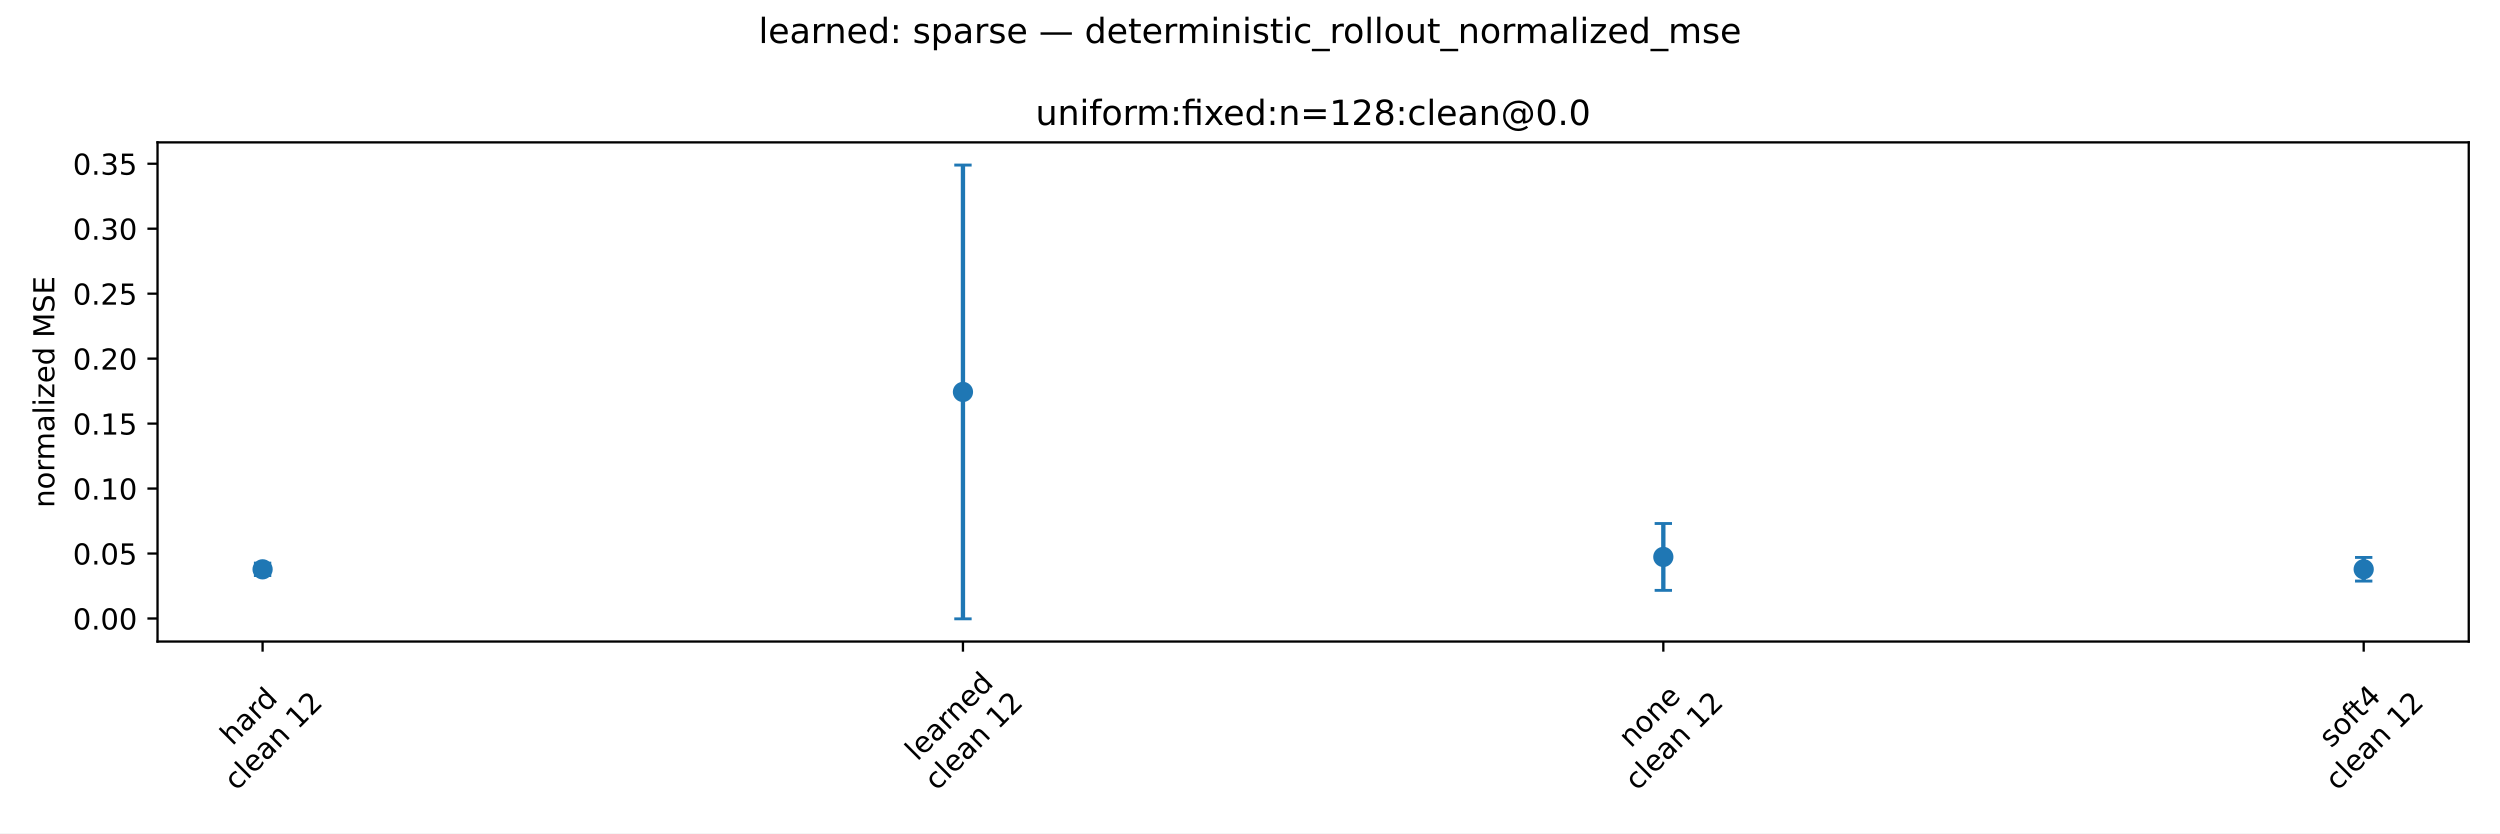
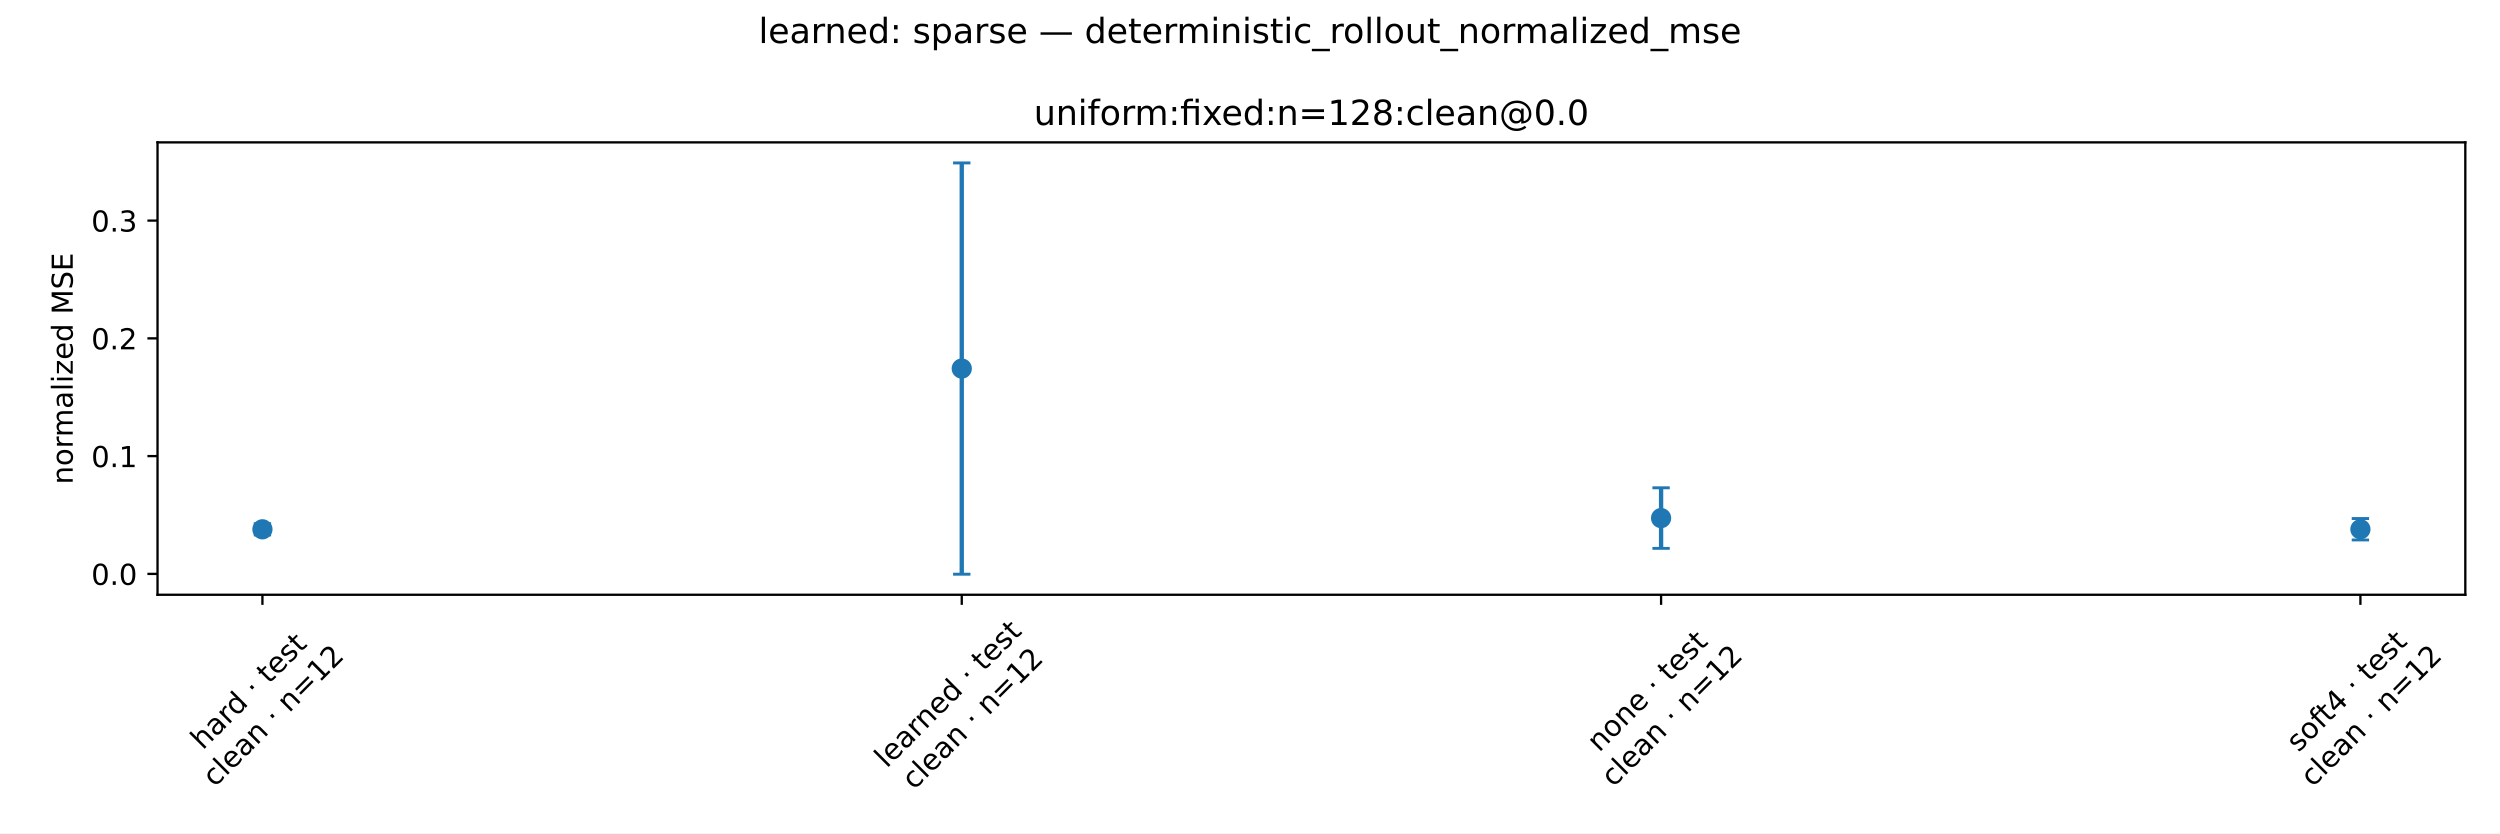
<svg xmlns="http://www.w3.org/2000/svg" xmlns:xlink="http://www.w3.org/1999/xlink" width="864pt" height="288pt" viewBox="0 0 864 288" version="1.1">
  <defs>
    <style type="text/css">*{stroke-linejoin: round; stroke-linecap: butt}</style>
  </defs>
  <g id="figure_1">
    <g id="patch_1">
      <path d="M 0 288  L 864 288  L 864 0  L 0 0  z " style="fill: #ffffff" />
    </g>
    <g id="axes_1">
      <g id="patch_2">
-         <path d="M 54.442 221.715  L 853.2 221.715  L 853.2 49.203  L 54.442 49.203  z " style="fill: #ffffff" />
+         <path d="M 54.442 205.55  L 852.012 205.55  L 852.012 49.203  L 54.442 49.203  z " style="fill: #ffffff" />
      </g>
      <g id="matplotlib.axis_1">
        <g id="xtick_1">
          <g id="line2d_1">
            <defs>
-               <path id="mbb3b24dcb7" d="M 0 0  L 0 3.5  " style="stroke: #000000; stroke-width: 0.8" />
+               <path id="m15b9162254" d="M 0 0  L 0 3.5  " style="stroke: #000000; stroke-width: 0.8" />
            </defs>
            <g>
-               <use xlink:href="#mbb3b24dcb7" x="90.75" y="221.715" style="stroke: #000000; stroke-width: 0.8" />
+               <use xlink:href="#m15b9162254" x="90.695" y="205.55" style="stroke: #000000; stroke-width: 0.8" />
            </g>
          </g>
          <g id="text_1">
-             <g transform="translate(80.29966 257.9703) rotate(-45) scale(0.1 -0.1)">
+             <g transform="translate(70.0854 259.4166) rotate(-45) scale(0.1 -0.1)">
              <defs>
                <path id="DejaVuSans-4b" d="M 3513 2113  L 3513 0  L 2938 0  L 2938 2094  Q 2938 2591 2744 2837  Q 2550 3084 2163 3084  Q 1697 3084 1428 2787  Q 1159 2491 1159 1978  L 1159 0  L 581 0  L 581 4863  L 1159 4863  L 1159 2956  Q 1366 3272 1645 3428  Q 1925 3584 2291 3584  Q 2894 3584 3203 3211  Q 3513 2838 3513 2113  z " transform="scale(0.015625)" />
                <path id="DejaVuSans-44" d="M 2194 1759  Q 1497 1759 1228 1600  Q 959 1441 959 1056  Q 959 750 1161 570  Q 1363 391 1709 391  Q 2188 391 2477 730  Q 2766 1069 2766 1631  L 2766 1759  L 2194 1759  z M 3341 1997  L 3341 0  L 2766 0  L 2766 531  Q 2569 213 2275 61  Q 1981 -91 1556 -91  Q 1019 -91 701 211  Q 384 513 384 1019  Q 384 1609 779 1909  Q 1175 2209 1959 2209  L 2766 2209  L 2766 2266  Q 2766 2663 2505 2880  Q 2244 3097 1772 3097  Q 1472 3097 1187 3025  Q 903 2953 641 2809  L 641 3341  Q 956 3463 1253 3523  Q 1550 3584 1831 3584  Q 2591 3584 2966 3190  Q 3341 2797 3341 1997  z " transform="scale(0.015625)" />
                <path id="DejaVuSans-55" d="M 2631 2963  Q 2534 3019 2420 3045  Q 2306 3072 2169 3072  Q 1681 3072 1420 2755  Q 1159 2438 1159 1844  L 1159 0  L 581 0  L 581 3500  L 1159 3500  L 1159 2956  Q 1341 3275 1631 3429  Q 1922 3584 2338 3584  Q 2397 3584 2469 3576  Q 2541 3569 2628 3553  L 2631 2963  z " transform="scale(0.015625)" />
                <path id="DejaVuSans-47" d="M 2906 2969  L 2906 4863  L 3481 4863  L 3481 0  L 2906 0  L 2906 525  Q 2725 213 2448 61  Q 2172 -91 1784 -91  Q 1150 -91 751 415  Q 353 922 353 1747  Q 353 2572 751 3078  Q 1150 3584 1784 3584  Q 2172 3584 2448 3432  Q 2725 3281 2906 2969  z M 947 1747  Q 947 1113 1208 752  Q 1469 391 1925 391  Q 2381 391 2643 752  Q 2906 1113 2906 1747  Q 2906 2381 2643 2742  Q 2381 3103 1925 3103  Q 1469 3103 1208 2742  Q 947 2381 947 1747  z " transform="scale(0.015625)" />
+                 <path id="DejaVuSans-3" transform="scale(0.015625)" />
+                 <path id="DejaVuSans-79" d="M 684 2619  L 1344 2619  L 1344 1825  L 684 1825  L 684 2619  z " transform="scale(0.015625)" />
+                 <path id="DejaVuSans-57" d="M 1172 4494  L 1172 3500  L 2356 3500  L 2356 3053  L 1172 3053  L 1172 1153  Q 1172 725 1289 603  Q 1406 481 1766 481  L 2356 481  L 2356 0  L 1766 0  Q 1100 0 847 248  Q 594 497 594 1153  L 594 3053  L 172 3053  L 172 3500  L 594 3500  L 594 4494  L 1172 4494  z " transform="scale(0.015625)" />
+                 <path id="DejaVuSans-48" d="M 3597 1894  L 3597 1613  L 953 1613  Q 991 1019 1311 708  Q 1631 397 2203 397  Q 2534 397 2845 478  Q 3156 559 3463 722  L 3463 178  Q 3153 47 2828 -22  Q 2503 -91 2169 -91  Q 1331 -91 842 396  Q 353 884 353 1716  Q 353 2575 817 3079  Q 1281 3584 2069 3584  Q 2775 3584 3186 3129  Q 3597 2675 3597 1894  z M 3022 2063  Q 3016 2534 2758 2815  Q 2500 3097 2075 3097  Q 1594 3097 1305 2825  Q 1016 2553 972 2059  L 3022 2063  z " transform="scale(0.015625)" />
+                 <path id="DejaVuSans-56" d="M 2834 3397  L 2834 2853  Q 2591 2978 2328 3040  Q 2066 3103 1784 3103  Q 1356 3103 1142 2972  Q 928 2841 928 2578  Q 928 2378 1081 2264  Q 1234 2150 1697 2047  L 1894 2003  Q 2506 1872 2764 1633  Q 3022 1394 3022 966  Q 3022 478 2636 193  Q 2250 -91 1575 -91  Q 1294 -91 989 -36  Q 684 19 347 128  L 347 722  Q 666 556 975 473  Q 1284 391 1588 391  Q 1994 391 2212 530  Q 2431 669 2431 922  Q 2431 1156 2273 1281  Q 2116 1406 1581 1522  L 1381 1569  Q 847 1681 609 1914  Q 372 2147 372 2553  Q 372 3047 722 3315  Q 1072 3584 1716 3584  Q 2034 3584 2315 3537  Q 2597 3491 2834 3397  z " transform="scale(0.015625)" />
              </defs>
              <use xlink:href="#DejaVuSans-4b" />
              <use xlink:href="#DejaVuSans-44" transform="translate(63.375 0)" />
              <use xlink:href="#DejaVuSans-55" transform="translate(124.6562 0)" />
              <use xlink:href="#DejaVuSans-47" transform="translate(164.0156 0)" />
-             </g>
-             <g transform="translate(81.69868 273.5457) rotate(-45) scale(0.1 -0.1)">
+               <use xlink:href="#DejaVuSans-3" transform="translate(227.5 0)" />
+               <use xlink:href="#DejaVuSans-79" transform="translate(259.2812 0)" />
+               <use xlink:href="#DejaVuSans-3" transform="translate(291.0625 0)" />
+               <use xlink:href="#DejaVuSans-57" transform="translate(322.8438 0)" />
+               <use xlink:href="#DejaVuSans-48" transform="translate(362.0469 0)" />
+               <use xlink:href="#DejaVuSans-56" transform="translate(423.5781 0)" />
+               <use xlink:href="#DejaVuSans-57" transform="translate(475.6719 0)" />
+             </g>
+             <g transform="translate(74.19407 272.2824) rotate(-45) scale(0.1 -0.1)">
              <defs>
                <path id="DejaVuSans-46" d="M 3122 3366  L 3122 2828  Q 2878 2963 2633 3030  Q 2388 3097 2138 3097  Q 1578 3097 1268 2742  Q 959 2388 959 1747  Q 959 1106 1268 751  Q 1578 397 2138 397  Q 2388 397 2633 464  Q 2878 531 3122 666  L 3122 134  Q 2881 22 2623 -34  Q 2366 -91 2075 -91  Q 1284 -91 818 406  Q 353 903 353 1747  Q 353 2603 823 3093  Q 1294 3584 2113 3584  Q 2378 3584 2631 3529  Q 2884 3475 3122 3366  z " transform="scale(0.015625)" />
                <path id="DejaVuSans-4f" d="M 603 4863  L 1178 4863  L 1178 0  L 603 0  L 603 4863  z " transform="scale(0.015625)" />
-                 <path id="DejaVuSans-48" d="M 3597 1894  L 3597 1613  L 953 1613  Q 991 1019 1311 708  Q 1631 397 2203 397  Q 2534 397 2845 478  Q 3156 559 3463 722  L 3463 178  Q 3153 47 2828 -22  Q 2503 -91 2169 -91  Q 1331 -91 842 396  Q 353 884 353 1716  Q 353 2575 817 3079  Q 1281 3584 2069 3584  Q 2775 3584 3186 3129  Q 3597 2675 3597 1894  z M 3022 2063  Q 3016 2534 2758 2815  Q 2500 3097 2075 3097  Q 1594 3097 1305 2825  Q 1016 2553 972 2059  L 3022 2063  z " transform="scale(0.015625)" />
                <path id="DejaVuSans-51" d="M 3513 2113  L 3513 0  L 2938 0  L 2938 2094  Q 2938 2591 2744 2837  Q 2550 3084 2163 3084  Q 1697 3084 1428 2787  Q 1159 2491 1159 1978  L 1159 0  L 581 0  L 581 3500  L 1159 3500  L 1159 2956  Q 1366 3272 1645 3428  Q 1925 3584 2291 3584  Q 2894 3584 3203 3211  Q 3513 2838 3513 2113  z " transform="scale(0.015625)" />
-                 <path id="DejaVuSans-3" transform="scale(0.015625)" />
+                 <path id="DejaVuSans-20" d="M 678 2906  L 4684 2906  L 4684 2381  L 678 2381  L 678 2906  z M 678 1631  L 4684 1631  L 4684 1100  L 678 1100  L 678 1631  z " transform="scale(0.015625)" />
                <path id="DejaVuSans-14" d="M 794 531  L 1825 531  L 1825 4091  L 703 3866  L 703 4441  L 1819 4666  L 2450 4666  L 2450 531  L 3481 531  L 3481 0  L 794 0  L 794 531  z " transform="scale(0.015625)" />
                <path id="DejaVuSans-15" d="M 1228 531  L 3431 531  L 3431 0  L 469 0  L 469 531  Q 828 903 1448 1529  Q 2069 2156 2228 2338  Q 2531 2678 2651 2914  Q 2772 3150 2772 3378  Q 2772 3750 2511 3984  Q 2250 4219 1831 4219  Q 1534 4219 1204 4116  Q 875 4013 500 3803  L 500 4441  Q 881 4594 1212 4672  Q 1544 4750 1819 4750  Q 2544 4750 2975 4387  Q 3406 4025 3406 3419  Q 3406 3131 3298 2873  Q 3191 2616 2906 2266  Q 2828 2175 2409 1742  Q 1991 1309 1228 531  z " transform="scale(0.015625)" />
              </defs>
              <use xlink:href="#DejaVuSans-46" />
              <use xlink:href="#DejaVuSans-4f" transform="translate(54.98438 0)" />
              <use xlink:href="#DejaVuSans-48" transform="translate(82.76562 0)" />
              <use xlink:href="#DejaVuSans-44" transform="translate(144.2969 0)" />
              <use xlink:href="#DejaVuSans-51" transform="translate(205.5781 0)" />
              <use xlink:href="#DejaVuSans-3" transform="translate(268.9531 0)" />
-               <use xlink:href="#DejaVuSans-14" transform="translate(300.7344 0)" />
-               <use xlink:href="#DejaVuSans-15" transform="translate(364.3594 0)" />
+               <use xlink:href="#DejaVuSans-79" transform="translate(300.7344 0)" />
+               <use xlink:href="#DejaVuSans-3" transform="translate(332.5156 0)" />
+               <use xlink:href="#DejaVuSans-51" transform="translate(364.2969 0)" />
+               <use xlink:href="#DejaVuSans-20" transform="translate(427.6719 0)" />
+               <use xlink:href="#DejaVuSans-14" transform="translate(511.4688 0)" />
+               <use xlink:href="#DejaVuSans-15" transform="translate(575.0938 0)" />
            </g>
          </g>
        </g>
        <g id="xtick_2">
          <g id="line2d_2">
            <g>
-               <use xlink:href="#mbb3b24dcb7" x="332.797" y="221.715" style="stroke: #000000; stroke-width: 0.8" />
+               <use xlink:href="#m15b9162254" x="332.383" y="205.55" style="stroke: #000000; stroke-width: 0.8" />
            </g>
          </g>
          <g id="text_2">
-             <g transform="translate(317.0143 263.3034) rotate(-45) scale(0.1 -0.1)">
+             <g transform="translate(306.4399 265.7043) rotate(-45) scale(0.1 -0.1)">
              <use xlink:href="#DejaVuSans-4f" />
              <use xlink:href="#DejaVuSans-48" transform="translate(27.78125 0)" />
              <use xlink:href="#DejaVuSans-44" transform="translate(89.3125 0)" />
              <use xlink:href="#DejaVuSans-55" transform="translate(150.5938 0)" />
              <use xlink:href="#DejaVuSans-51" transform="translate(189.9531 0)" />
              <use xlink:href="#DejaVuSans-48" transform="translate(253.3281 0)" />
              <use xlink:href="#DejaVuSans-47" transform="translate(314.8594 0)" />
-             </g>
-             <g transform="translate(323.7465 273.5457) rotate(-45) scale(0.1 -0.1)">
+               <use xlink:href="#DejaVuSans-3" transform="translate(378.3438 0)" />
+               <use xlink:href="#DejaVuSans-79" transform="translate(410.125 0)" />
+               <use xlink:href="#DejaVuSans-3" transform="translate(441.9062 0)" />
+               <use xlink:href="#DejaVuSans-57" transform="translate(473.6875 0)" />
+               <use xlink:href="#DejaVuSans-48" transform="translate(512.8906 0)" />
+               <use xlink:href="#DejaVuSans-56" transform="translate(574.4219 0)" />
+               <use xlink:href="#DejaVuSans-57" transform="translate(626.5156 0)" />
+             </g>
+             <g transform="translate(315.8817 273.237) rotate(-45) scale(0.1 -0.1)">
              <use xlink:href="#DejaVuSans-46" />
              <use xlink:href="#DejaVuSans-4f" transform="translate(54.98438 0)" />
              <use xlink:href="#DejaVuSans-48" transform="translate(82.76562 0)" />
              <use xlink:href="#DejaVuSans-44" transform="translate(144.2969 0)" />
              <use xlink:href="#DejaVuSans-51" transform="translate(205.5781 0)" />
              <use xlink:href="#DejaVuSans-3" transform="translate(268.9531 0)" />
-               <use xlink:href="#DejaVuSans-14" transform="translate(300.7344 0)" />
-               <use xlink:href="#DejaVuSans-15" transform="translate(364.3594 0)" />
+               <use xlink:href="#DejaVuSans-79" transform="translate(300.7344 0)" />
+               <use xlink:href="#DejaVuSans-3" transform="translate(332.5156 0)" />
+               <use xlink:href="#DejaVuSans-51" transform="translate(364.2969 0)" />
+               <use xlink:href="#DejaVuSans-20" transform="translate(427.6719 0)" />
+               <use xlink:href="#DejaVuSans-14" transform="translate(511.4688 0)" />
+               <use xlink:href="#DejaVuSans-15" transform="translate(575.0938 0)" />
            </g>
          </g>
        </g>
        <g id="xtick_3">
          <g id="line2d_3">
            <g>
-               <use xlink:href="#mbb3b24dcb7" x="574.845" y="221.715" style="stroke: #000000; stroke-width: 0.8" />
+               <use xlink:href="#m15b9162254" x="574.071" y="205.55" style="stroke: #000000; stroke-width: 0.8" />
            </g>
          </g>
          <g id="text_3">
-             <g transform="translate(563.6182 258.7464) rotate(-45) scale(0.1 -0.1)">
+             <g transform="translate(552.6837 260.1928) rotate(-45) scale(0.1 -0.1)">
              <defs>
                <path id="DejaVuSans-52" d="M 1959 3097  Q 1497 3097 1228 2736  Q 959 2375 959 1747  Q 959 1119 1226 758  Q 1494 397 1959 397  Q 2419 397 2687 759  Q 2956 1122 2956 1747  Q 2956 2369 2687 2733  Q 2419 3097 1959 3097  z M 1959 3584  Q 2709 3584 3137 3096  Q 3566 2609 3566 1747  Q 3566 888 3137 398  Q 2709 -91 1959 -91  Q 1206 -91 779 398  Q 353 888 353 1747  Q 353 2609 779 3096  Q 1206 3584 1959 3584  z " transform="scale(0.015625)" />
              </defs>
              <use xlink:href="#DejaVuSans-51" />
              <use xlink:href="#DejaVuSans-52" transform="translate(63.375 0)" />
              <use xlink:href="#DejaVuSans-51" transform="translate(124.5625 0)" />
              <use xlink:href="#DejaVuSans-48" transform="translate(187.9375 0)" />
-             </g>
-             <g transform="translate(565.794 273.5451) rotate(-45) scale(0.1 -0.1)">
+               <use xlink:href="#DejaVuSans-3" transform="translate(249.4688 0)" />
+               <use xlink:href="#DejaVuSans-79" transform="translate(281.25 0)" />
+               <use xlink:href="#DejaVuSans-3" transform="translate(313.0312 0)" />
+               <use xlink:href="#DejaVuSans-57" transform="translate(344.8125 0)" />
+               <use xlink:href="#DejaVuSans-48" transform="translate(384.0156 0)" />
+               <use xlink:href="#DejaVuSans-56" transform="translate(445.5469 0)" />
+               <use xlink:href="#DejaVuSans-57" transform="translate(497.6406 0)" />
+             </g>
+             <g transform="translate(557.569 272.2818) rotate(-45) scale(0.1 -0.1)">
              <use xlink:href="#DejaVuSans-46" />
              <use xlink:href="#DejaVuSans-4f" transform="translate(54.98438 0)" />
              <use xlink:href="#DejaVuSans-48" transform="translate(82.76562 0)" />
              <use xlink:href="#DejaVuSans-44" transform="translate(144.2969 0)" />
              <use xlink:href="#DejaVuSans-51" transform="translate(205.5781 0)" />
              <use xlink:href="#DejaVuSans-3" transform="translate(268.9531 0)" />
-               <use xlink:href="#DejaVuSans-14" transform="translate(300.7344 0)" />
-               <use xlink:href="#DejaVuSans-15" transform="translate(364.3594 0)" />
+               <use xlink:href="#DejaVuSans-79" transform="translate(300.7344 0)" />
+               <use xlink:href="#DejaVuSans-3" transform="translate(332.5156 0)" />
+               <use xlink:href="#DejaVuSans-51" transform="translate(364.2969 0)" />
+               <use xlink:href="#DejaVuSans-20" transform="translate(427.6719 0)" />
+               <use xlink:href="#DejaVuSans-14" transform="translate(511.4688 0)" />
+               <use xlink:href="#DejaVuSans-15" transform="translate(575.0938 0)" />
            </g>
          </g>
        </g>
        <g id="xtick_4">
          <g id="line2d_4">
            <g>
-               <use xlink:href="#mbb3b24dcb7" x="816.893" y="221.715" style="stroke: #000000; stroke-width: 0.8" />
+               <use xlink:href="#m15b9162254" x="815.758" y="205.55" style="stroke: #000000; stroke-width: 0.8" />
            </g>
          </g>
          <g id="text_4">
-             <g transform="translate(805.663 258.7503) rotate(-45) scale(0.1 -0.1)">
-               <defs>
-                 <path id="DejaVuSans-56" d="M 2834 3397  L 2834 2853  Q 2591 2978 2328 3040  Q 2066 3103 1784 3103  Q 1356 3103 1142 2972  Q 928 2841 928 2578  Q 928 2378 1081 2264  Q 1234 2150 1697 2047  L 1894 2003  Q 2506 1872 2764 1633  Q 3022 1394 3022 966  Q 3022 478 2636 193  Q 2250 -91 1575 -91  Q 1294 -91 989 -36  Q 684 19 347 128  L 347 722  Q 666 556 975 473  Q 1284 391 1588 391  Q 1994 391 2212 530  Q 2431 669 2431 922  Q 2431 1156 2273 1281  Q 2116 1406 1581 1522  L 1381 1569  Q 847 1681 609 1914  Q 372 2147 372 2553  Q 372 3047 722 3315  Q 1072 3584 1716 3584  Q 2034 3584 2315 3537  Q 2597 3491 2834 3397  z " transform="scale(0.015625)" />
+             <g transform="translate(794.3682 260.1967) rotate(-45) scale(0.1 -0.1)">
+               <defs>
                <path id="DejaVuSans-49" d="M 2375 4863  L 2375 4384  L 1825 4384  Q 1516 4384 1395 4259  Q 1275 4134 1275 3809  L 1275 3500  L 2222 3500  L 2222 3053  L 1275 3053  L 1275 0  L 697 0  L 697 3053  L 147 3053  L 147 3500  L 697 3500  L 697 3744  Q 697 4328 969 4595  Q 1241 4863 1831 4863  L 2375 4863  z " transform="scale(0.015625)" />
-                 <path id="DejaVuSans-57" d="M 1172 4494  L 1172 3500  L 2356 3500  L 2356 3053  L 1172 3053  L 1172 1153  Q 1172 725 1289 603  Q 1406 481 1766 481  L 2356 481  L 2356 0  L 1766 0  Q 1100 0 847 248  Q 594 497 594 1153  L 594 3053  L 172 3053  L 172 3500  L 594 3500  L 594 4494  L 1172 4494  z " transform="scale(0.015625)" />
                <path id="DejaVuSans-17" d="M 2419 4116  L 825 1625  L 2419 1625  L 2419 4116  z M 2253 4666  L 3047 4666  L 3047 1625  L 3713 1625  L 3713 1100  L 3047 1100  L 3047 0  L 2419 0  L 2419 1100  L 313 1100  L 313 1709  L 2253 4666  z " transform="scale(0.015625)" />
              </defs>
              <use xlink:href="#DejaVuSans-56" />
              <use xlink:href="#DejaVuSans-52" transform="translate(52.09375 0)" />
              <use xlink:href="#DejaVuSans-49" transform="translate(113.2812 0)" />
              <use xlink:href="#DejaVuSans-57" transform="translate(146.7344 0)" />
              <use xlink:href="#DejaVuSans-17" transform="translate(185.9375 0)" />
-             </g>
-             <g transform="translate(807.842 273.5457) rotate(-45) scale(0.1 -0.1)">
+               <use xlink:href="#DejaVuSans-3" transform="translate(249.5625 0)" />
+               <use xlink:href="#DejaVuSans-79" transform="translate(281.3438 0)" />
+               <use xlink:href="#DejaVuSans-3" transform="translate(313.125 0)" />
+               <use xlink:href="#DejaVuSans-57" transform="translate(344.9062 0)" />
+               <use xlink:href="#DejaVuSans-48" transform="translate(384.1094 0)" />
+               <use xlink:href="#DejaVuSans-56" transform="translate(445.6406 0)" />
+               <use xlink:href="#DejaVuSans-57" transform="translate(497.7344 0)" />
+             </g>
+             <g transform="translate(799.257 272.2824) rotate(-45) scale(0.1 -0.1)">
              <use xlink:href="#DejaVuSans-46" />
              <use xlink:href="#DejaVuSans-4f" transform="translate(54.98438 0)" />
              <use xlink:href="#DejaVuSans-48" transform="translate(82.76562 0)" />
              <use xlink:href="#DejaVuSans-44" transform="translate(144.2969 0)" />
              <use xlink:href="#DejaVuSans-51" transform="translate(205.5781 0)" />
              <use xlink:href="#DejaVuSans-3" transform="translate(268.9531 0)" />
-               <use xlink:href="#DejaVuSans-14" transform="translate(300.7344 0)" />
-               <use xlink:href="#DejaVuSans-15" transform="translate(364.3594 0)" />
+               <use xlink:href="#DejaVuSans-79" transform="translate(300.7344 0)" />
+               <use xlink:href="#DejaVuSans-3" transform="translate(332.5156 0)" />
+               <use xlink:href="#DejaVuSans-51" transform="translate(364.2969 0)" />
+               <use xlink:href="#DejaVuSans-20" transform="translate(427.6719 0)" />
+               <use xlink:href="#DejaVuSans-14" transform="translate(511.4688 0)" />
+               <use xlink:href="#DejaVuSans-15" transform="translate(575.0938 0)" />
            </g>
          </g>
        </g>
      </g>
      <g id="matplotlib.axis_2">
        <g id="ytick_1">
          <g id="line2d_5">
            <defs>
-               <path id="mf724202b5e" d="M 0 0  L -3.5 0  " style="stroke: #000000; stroke-width: 0.8" />
+               <path id="m8d21b65dd7" d="M 0 0  L -3.5 0  " style="stroke: #000000; stroke-width: 0.8" />
            </defs>
            <g>
-               <use xlink:href="#mf724202b5e" x="54.442" y="213.751" style="stroke: #000000; stroke-width: 0.8" />
+               <use xlink:href="#m8d21b65dd7" x="54.442" y="198.333" style="stroke: #000000; stroke-width: 0.8" />
            </g>
          </g>
          <g id="text_5">
-             <g transform="translate(25.17672 217.5498) scale(0.1 -0.1)">
+             <g transform="translate(31.53922 202.1315) scale(0.1 -0.1)">
              <defs>
                <path id="DejaVuSans-13" d="M 2034 4250  Q 1547 4250 1301 3770  Q 1056 3291 1056 2328  Q 1056 1369 1301 889  Q 1547 409 2034 409  Q 2525 409 2770 889  Q 3016 1369 3016 2328  Q 3016 3291 2770 3770  Q 2525 4250 2034 4250  z M 2034 4750  Q 2819 4750 3233 4129  Q 3647 3509 3647 2328  Q 3647 1150 3233 529  Q 2819 -91 2034 -91  Q 1250 -91 836 529  Q 422 1150 422 2328  Q 422 3509 836 4129  Q 1250 4750 2034 4750  z " transform="scale(0.015625)" />
                <path id="DejaVuSans-11" d="M 684 794  L 1344 794  L 1344 0  L 684 0  L 684 794  z " transform="scale(0.015625)" />
              </defs>
              <use xlink:href="#DejaVuSans-13" />
              <use xlink:href="#DejaVuSans-11" transform="translate(63.625 0)" />
              <use xlink:href="#DejaVuSans-13" transform="translate(95.40625 0)" />
-               <use xlink:href="#DejaVuSans-13" transform="translate(159.0312 0)" />
            </g>
          </g>
        </g>
        <g id="ytick_2">
          <g id="line2d_6">
            <g>
-               <use xlink:href="#mf724202b5e" x="54.442" y="191.299" style="stroke: #000000; stroke-width: 0.8" />
+               <use xlink:href="#m8d21b65dd7" x="54.442" y="157.635" style="stroke: #000000; stroke-width: 0.8" />
            </g>
          </g>
          <g id="text_6">
-             <g transform="translate(25.17672 195.0973) scale(0.1 -0.1)">
-               <defs>
-                 <path id="DejaVuSans-18" d="M 691 4666  L 3169 4666  L 3169 4134  L 1269 4134  L 1269 2991  Q 1406 3038 1543 3061  Q 1681 3084 1819 3084  Q 2600 3084 3056 2656  Q 3513 2228 3513 1497  Q 3513 744 3044 326  Q 2575 -91 1722 -91  Q 1428 -91 1123 -41  Q 819 9 494 109  L 494 744  Q 775 591 1075 516  Q 1375 441 1709 441  Q 2250 441 2565 725  Q 2881 1009 2881 1497  Q 2881 1984 2565 2268  Q 2250 2553 1709 2553  Q 1456 2553 1204 2497  Q 953 2441 691 2322  L 691 4666  z " transform="scale(0.015625)" />
-               </defs>
-               <use xlink:href="#DejaVuSans-13" />
-               <use xlink:href="#DejaVuSans-11" transform="translate(63.625 0)" />
-               <use xlink:href="#DejaVuSans-13" transform="translate(95.40625 0)" />
-               <use xlink:href="#DejaVuSans-18" transform="translate(159.0312 0)" />
-             </g>
-           </g>
-         </g>
-         <g id="ytick_3">
-           <g id="line2d_7">
-             <g>
-               <use xlink:href="#mf724202b5e" x="54.442" y="168.846" style="stroke: #000000; stroke-width: 0.8" />
-             </g>
-           </g>
-           <g id="text_7">
-             <g transform="translate(25.17672 172.6449) scale(0.1 -0.1)">
+             <g transform="translate(31.53922 161.4342) scale(0.1 -0.1)">
              <use xlink:href="#DejaVuSans-13" />
              <use xlink:href="#DejaVuSans-11" transform="translate(63.625 0)" />
              <use xlink:href="#DejaVuSans-14" transform="translate(95.40625 0)" />
-               <use xlink:href="#DejaVuSans-13" transform="translate(159.0312 0)" />
-             </g>
-           </g>
-         </g>
-         <g id="ytick_4">
-           <g id="line2d_8">
-             <g>
-               <use xlink:href="#mf724202b5e" x="54.442" y="146.394" style="stroke: #000000; stroke-width: 0.8" />
-             </g>
-           </g>
-           <g id="text_8">
-             <g transform="translate(25.17672 150.1924) scale(0.1 -0.1)">
-               <use xlink:href="#DejaVuSans-13" />
-               <use xlink:href="#DejaVuSans-11" transform="translate(63.625 0)" />
-               <use xlink:href="#DejaVuSans-14" transform="translate(95.40625 0)" />
-               <use xlink:href="#DejaVuSans-18" transform="translate(159.0312 0)" />
-             </g>
-           </g>
-         </g>
-         <g id="ytick_5">
-           <g id="line2d_9">
-             <g>
-               <use xlink:href="#mf724202b5e" x="54.442" y="123.941" style="stroke: #000000; stroke-width: 0.8" />
-             </g>
-           </g>
-           <g id="text_9">
-             <g transform="translate(25.17672 127.74) scale(0.1 -0.1)">
+             </g>
+           </g>
+         </g>
+         <g id="ytick_3">
+           <g id="line2d_7">
+             <g>
+               <use xlink:href="#m8d21b65dd7" x="54.442" y="116.938" style="stroke: #000000; stroke-width: 0.8" />
+             </g>
+           </g>
+           <g id="text_7">
+             <g transform="translate(31.53922 120.737) scale(0.1 -0.1)">
              <use xlink:href="#DejaVuSans-13" />
              <use xlink:href="#DejaVuSans-11" transform="translate(63.625 0)" />
              <use xlink:href="#DejaVuSans-15" transform="translate(95.40625 0)" />
-               <use xlink:href="#DejaVuSans-13" transform="translate(159.0312 0)" />
-             </g>
-           </g>
-         </g>
-         <g id="ytick_6">
-           <g id="line2d_10">
-             <g>
-               <use xlink:href="#mf724202b5e" x="54.442" y="101.489" style="stroke: #000000; stroke-width: 0.8" />
-             </g>
-           </g>
-           <g id="text_10">
-             <g transform="translate(25.17672 105.2875) scale(0.1 -0.1)">
-               <use xlink:href="#DejaVuSans-13" />
-               <use xlink:href="#DejaVuSans-11" transform="translate(63.625 0)" />
-               <use xlink:href="#DejaVuSans-15" transform="translate(95.40625 0)" />
-               <use xlink:href="#DejaVuSans-18" transform="translate(159.0312 0)" />
-             </g>
-           </g>
-         </g>
-         <g id="ytick_7">
-           <g id="line2d_11">
-             <g>
-               <use xlink:href="#mf724202b5e" x="54.442" y="79.036" style="stroke: #000000; stroke-width: 0.8" />
-             </g>
-           </g>
-           <g id="text_11">
-             <g transform="translate(25.17672 82.83509) scale(0.1 -0.1)">
+             </g>
+           </g>
+         </g>
+         <g id="ytick_4">
+           <g id="line2d_8">
+             <g>
+               <use xlink:href="#m8d21b65dd7" x="54.442" y="76.241" style="stroke: #000000; stroke-width: 0.8" />
+             </g>
+           </g>
+           <g id="text_8">
+             <g transform="translate(31.53922 80.03968) scale(0.1 -0.1)">
              <defs>
                <path id="DejaVuSans-16" d="M 2597 2516  Q 3050 2419 3304 2112  Q 3559 1806 3559 1356  Q 3559 666 3084 287  Q 2609 -91 1734 -91  Q 1441 -91 1130 -33  Q 819 25 488 141  L 488 750  Q 750 597 1062 519  Q 1375 441 1716 441  Q 2309 441 2620 675  Q 2931 909 2931 1356  Q 2931 1769 2642 2001  Q 2353 2234 1838 2234  L 1294 2234  L 1294 2753  L 1863 2753  Q 2328 2753 2575 2939  Q 2822 3125 2822 3475  Q 2822 3834 2567 4026  Q 2313 4219 1838 4219  Q 1578 4219 1281 4162  Q 984 4106 628 3988  L 628 4550  Q 988 4650 1302 4700  Q 1616 4750 1894 4750  Q 2613 4750 3031 4423  Q 3450 4097 3450 3541  Q 3450 3153 3228 2886  Q 3006 2619 2597 2516  z " transform="scale(0.015625)" />
              </defs>
              <use xlink:href="#DejaVuSans-13" />
              <use xlink:href="#DejaVuSans-11" transform="translate(63.625 0)" />
              <use xlink:href="#DejaVuSans-16" transform="translate(95.40625 0)" />
-               <use xlink:href="#DejaVuSans-13" transform="translate(159.0312 0)" />
-             </g>
-           </g>
-         </g>
-         <g id="ytick_8">
-           <g id="line2d_12">
-             <g>
-               <use xlink:href="#mf724202b5e" x="54.442" y="56.584" style="stroke: #000000; stroke-width: 0.8" />
-             </g>
-           </g>
-           <g id="text_12">
-             <g transform="translate(25.17672 60.38264) scale(0.1 -0.1)">
-               <use xlink:href="#DejaVuSans-13" />
-               <use xlink:href="#DejaVuSans-11" transform="translate(63.625 0)" />
-               <use xlink:href="#DejaVuSans-16" transform="translate(95.40625 0)" />
-               <use xlink:href="#DejaVuSans-18" transform="translate(159.0312 0)" />
-             </g>
-           </g>
-         </g>
-         <g id="text_13">
-           <g transform="translate(18.77437 175.4791) rotate(-90) scale(0.1 -0.1)">
+             </g>
+           </g>
+         </g>
+         <g id="text_9">
+           <g transform="translate(25.13687 167.3968) rotate(-90) scale(0.1 -0.1)">
            <defs>
              <path id="DejaVuSans-50" d="M 3328 2828  Q 3544 3216 3844 3400  Q 4144 3584 4550 3584  Q 5097 3584 5394 3201  Q 5691 2819 5691 2113  L 5691 0  L 5113 0  L 5113 2094  Q 5113 2597 4934 2840  Q 4756 3084 4391 3084  Q 3944 3084 3684 2787  Q 3425 2491 3425 1978  L 3425 0  L 2847 0  L 2847 2094  Q 2847 2600 2669 2842  Q 2491 3084 2119 3084  Q 1678 3084 1418 2786  Q 1159 2488 1159 1978  L 1159 0  L 581 0  L 581 3500  L 1159 3500  L 1159 2956  Q 1356 3278 1631 3431  Q 1906 3584 2284 3584  Q 2666 3584 2933 3390  Q 3200 3197 3328 2828  z " transform="scale(0.015625)" />
              <path id="DejaVuSans-4c" d="M 603 3500  L 1178 3500  L 1178 0  L 603 0  L 603 3500  z M 603 4863  L 1178 4863  L 1178 4134  L 603 4134  L 603 4863  z " transform="scale(0.015625)" />
              <path id="DejaVuSans-5d" d="M 353 3500  L 3084 3500  L 3084 2975  L 922 459  L 3084 459  L 3084 0  L 275 0  L 275 525  L 2438 3041  L 353 3041  L 353 3500  z " transform="scale(0.015625)" />
              <path id="DejaVuSans-30" d="M 628 4666  L 1569 4666  L 2759 1491  L 3956 4666  L 4897 4666  L 4897 0  L 4281 0  L 4281 4097  L 3078 897  L 2444 897  L 1241 4097  L 1241 0  L 628 0  L 628 4666  z " transform="scale(0.015625)" />
              <path id="DejaVuSans-36" d="M 3425 4513  L 3425 3897  Q 3066 4069 2747 4153  Q 2428 4238 2131 4238  Q 1616 4238 1336 4038  Q 1056 3838 1056 3469  Q 1056 3159 1242 3001  Q 1428 2844 1947 2747  L 2328 2669  Q 3034 2534 3370 2195  Q 3706 1856 3706 1288  Q 3706 609 3251 259  Q 2797 -91 1919 -91  Q 1588 -91 1214 -16  Q 841 59 441 206  L 441 856  Q 825 641 1194 531  Q 1563 422 1919 422  Q 2459 422 2753 634  Q 3047 847 3047 1241  Q 3047 1584 2836 1778  Q 2625 1972 2144 2069  L 1759 2144  Q 1053 2284 737 2584  Q 422 2884 422 3419  Q 422 4038 858 4394  Q 1294 4750 2059 4750  Q 2388 4750 2728 4690  Q 3069 4631 3425 4513  z " transform="scale(0.015625)" />
              <path id="DejaVuSans-28" d="M 628 4666  L 3578 4666  L 3578 4134  L 1259 4134  L 1259 2753  L 3481 2753  L 3481 2222  L 1259 2222  L 1259 531  L 3634 531  L 3634 0  L 628 0  L 628 4666  z " transform="scale(0.015625)" />
            </defs>
            <use xlink:href="#DejaVuSans-51" />
            <use xlink:href="#DejaVuSans-52" transform="translate(63.375 0)" />
            <use xlink:href="#DejaVuSans-55" transform="translate(124.5625 0)" />
            <use xlink:href="#DejaVuSans-50" transform="translate(163.9219 0)" />
            <use xlink:href="#DejaVuSans-44" transform="translate(261.3281 0)" />
            <use xlink:href="#DejaVuSans-4f" transform="translate(322.6094 0)" />
            <use xlink:href="#DejaVuSans-4c" transform="translate(350.3906 0)" />
            <use xlink:href="#DejaVuSans-5d" transform="translate(378.1719 0)" />
            <use xlink:href="#DejaVuSans-48" transform="translate(430.6562 0)" />
            <use xlink:href="#DejaVuSans-47" transform="translate(492.1875 0)" />
            <use xlink:href="#DejaVuSans-3" transform="translate(555.6719 0)" />
            <use xlink:href="#DejaVuSans-30" transform="translate(587.4531 0)" />
            <use xlink:href="#DejaVuSans-36" transform="translate(673.7344 0)" />
            <use xlink:href="#DejaVuSans-28" transform="translate(737.2188 0)" />
          </g>
        </g>
      </g>
      <g id="LineCollection_1">
-         <path d="M 90.75 198.911  L 90.75 194.606  " clip-path="url(#p5b40f13dac)" style="fill: none; stroke: #1f77b4; stroke-width: 1.5" />
-         <path d="M 332.797 213.873  L 332.797 57.044  " clip-path="url(#p5b40f13dac)" style="fill: none; stroke: #1f77b4; stroke-width: 1.5" />
-         <path d="M 574.845 204.028  L 574.845 180.928  " clip-path="url(#p5b40f13dac)" style="fill: none; stroke: #1f77b4; stroke-width: 1.5" />
-         <path d="M 816.893 200.812  L 816.893 192.649  " clip-path="url(#p5b40f13dac)" style="fill: none; stroke: #1f77b4; stroke-width: 1.5" />
-       </g>
-       <g id="line2d_13">
+         <path d="M 90.695 184.884  L 90.695 180.981  " clip-path="url(#pce86cb94c4)" style="fill: none; stroke: #1f77b4; stroke-width: 1.5" />
+         <path d="M 332.383 198.444  L 332.383 56.31  " clip-path="url(#pce86cb94c4)" style="fill: none; stroke: #1f77b4; stroke-width: 1.5" />
+         <path d="M 574.071 189.52  L 574.071 168.586  " clip-path="url(#pce86cb94c4)" style="fill: none; stroke: #1f77b4; stroke-width: 1.5" />
+         <path d="M 815.758 186.606  L 815.758 179.208  " clip-path="url(#pce86cb94c4)" style="fill: none; stroke: #1f77b4; stroke-width: 1.5" />
+       </g>
+       <g id="line2d_9">
        <defs>
-           <path id="m3d8cb4626c" d="M 3 0  L -3 -0  " style="stroke: #1f77b4" />
+           <path id="m8914543237" d="M 3 0  L -3 -0  " style="stroke: #1f77b4" />
        </defs>
-         <g clip-path="url(#p5b40f13dac)">
-           <use xlink:href="#m3d8cb4626c" x="90.75" y="198.911" style="fill: #1f77b4; stroke: #1f77b4" />
-           <use xlink:href="#m3d8cb4626c" x="332.797" y="213.873" style="fill: #1f77b4; stroke: #1f77b4" />
-           <use xlink:href="#m3d8cb4626c" x="574.845" y="204.028" style="fill: #1f77b4; stroke: #1f77b4" />
-           <use xlink:href="#m3d8cb4626c" x="816.893" y="200.812" style="fill: #1f77b4; stroke: #1f77b4" />
-         </g>
-       </g>
-       <g id="line2d_14">
-         <g clip-path="url(#p5b40f13dac)">
-           <use xlink:href="#m3d8cb4626c" x="90.75" y="194.606" style="fill: #1f77b4; stroke: #1f77b4" />
-           <use xlink:href="#m3d8cb4626c" x="332.797" y="57.044" style="fill: #1f77b4; stroke: #1f77b4" />
-           <use xlink:href="#m3d8cb4626c" x="574.845" y="180.928" style="fill: #1f77b4; stroke: #1f77b4" />
-           <use xlink:href="#m3d8cb4626c" x="816.893" y="192.649" style="fill: #1f77b4; stroke: #1f77b4" />
-         </g>
-       </g>
-       <g id="line2d_15">
+         <g clip-path="url(#pce86cb94c4)">
+           <use xlink:href="#m8914543237" x="90.695" y="184.884" style="fill: #1f77b4; stroke: #1f77b4" />
+           <use xlink:href="#m8914543237" x="332.383" y="198.444" style="fill: #1f77b4; stroke: #1f77b4" />
+           <use xlink:href="#m8914543237" x="574.071" y="189.52" style="fill: #1f77b4; stroke: #1f77b4" />
+           <use xlink:href="#m8914543237" x="815.758" y="186.606" style="fill: #1f77b4; stroke: #1f77b4" />
+         </g>
+       </g>
+       <g id="line2d_10">
+         <g clip-path="url(#pce86cb94c4)">
+           <use xlink:href="#m8914543237" x="90.695" y="180.981" style="fill: #1f77b4; stroke: #1f77b4" />
+           <use xlink:href="#m8914543237" x="332.383" y="56.31" style="fill: #1f77b4; stroke: #1f77b4" />
+           <use xlink:href="#m8914543237" x="574.071" y="168.586" style="fill: #1f77b4; stroke: #1f77b4" />
+           <use xlink:href="#m8914543237" x="815.758" y="179.208" style="fill: #1f77b4; stroke: #1f77b4" />
+         </g>
+       </g>
+       <g id="line2d_11">
        <defs>
-           <path id="m82f1f2dbba" d="M 0 3  C 0.796 3 1.559 2.684 2.121 2.121  C 2.684 1.559 3 0.796 3 0  C 3 -0.796 2.684 -1.559 2.121 -2.121  C 1.559 -2.684 0.796 -3 0 -3  C -0.796 -3 -1.559 -2.684 -2.121 -2.121  C -2.684 -1.559 -3 -0.796 -3 0  C -3 0.796 -2.684 1.559 -2.121 2.121  C -1.559 2.684 -0.796 3 0 3  z " style="stroke: #1f77b4" />
+           <path id="m7c04bee372" d="M 0 3  C 0.796 3 1.559 2.684 2.121 2.121  C 2.684 1.559 3 0.796 3 0  C 3 -0.796 2.684 -1.559 2.121 -2.121  C 1.559 -2.684 0.796 -3 0 -3  C -0.796 -3 -1.559 -2.684 -2.121 -2.121  C -2.684 -1.559 -3 -0.796 -3 0  C -3 0.796 -2.684 1.559 -2.121 2.121  C -1.559 2.684 -0.796 3 0 3  z " style="stroke: #1f77b4" />
        </defs>
-         <g clip-path="url(#p5b40f13dac)">
-           <use xlink:href="#m82f1f2dbba" x="90.75" y="196.759" style="fill: #1f77b4; stroke: #1f77b4" />
-           <use xlink:href="#m82f1f2dbba" x="332.797" y="135.459" style="fill: #1f77b4; stroke: #1f77b4" />
-           <use xlink:href="#m82f1f2dbba" x="574.845" y="192.478" style="fill: #1f77b4; stroke: #1f77b4" />
-           <use xlink:href="#m82f1f2dbba" x="816.893" y="196.731" style="fill: #1f77b4; stroke: #1f77b4" />
+         <g clip-path="url(#pce86cb94c4)">
+           <use xlink:href="#m7c04bee372" x="90.695" y="182.932" style="fill: #1f77b4; stroke: #1f77b4" />
+           <use xlink:href="#m7c04bee372" x="332.383" y="127.377" style="fill: #1f77b4; stroke: #1f77b4" />
+           <use xlink:href="#m7c04bee372" x="574.071" y="179.053" style="fill: #1f77b4; stroke: #1f77b4" />
+           <use xlink:href="#m7c04bee372" x="815.758" y="182.907" style="fill: #1f77b4; stroke: #1f77b4" />
        </g>
      </g>
      <g id="patch_3">
-         <path d="M 54.442 221.715  L 54.442 49.203  " style="fill: none; stroke: #000000; stroke-width: 0.8; stroke-linejoin: miter; stroke-linecap: square" />
+         <path d="M 54.442 205.55  L 54.442 49.203  " style="fill: none; stroke: #000000; stroke-width: 0.8; stroke-linejoin: miter; stroke-linecap: square" />
      </g>
      <g id="patch_4">
-         <path d="M 853.2 221.715  L 853.2 49.203  " style="fill: none; stroke: #000000; stroke-width: 0.8; stroke-linejoin: miter; stroke-linecap: square" />
+         <path d="M 852.012 205.55  L 852.012 49.203  " style="fill: none; stroke: #000000; stroke-width: 0.8; stroke-linejoin: miter; stroke-linecap: square" />
      </g>
      <g id="patch_5">
-         <path d="M 54.442 221.715  L 853.2 221.715  " style="fill: none; stroke: #000000; stroke-width: 0.8; stroke-linejoin: miter; stroke-linecap: square" />
+         <path d="M 54.442 205.55  L 852.012 205.55  " style="fill: none; stroke: #000000; stroke-width: 0.8; stroke-linejoin: miter; stroke-linecap: square" />
      </g>
      <g id="patch_6">
-         <path d="M 54.442 49.203  L 853.2 49.203  " style="fill: none; stroke: #000000; stroke-width: 0.8; stroke-linejoin: miter; stroke-linecap: square" />
-       </g>
-       <g id="text_14">
-         <g transform="translate(357.8877 43.20281) scale(0.12 -0.12)">
+         <path d="M 54.442 49.203  L 852.012 49.203  " style="fill: none; stroke: #000000; stroke-width: 0.8; stroke-linejoin: miter; stroke-linecap: square" />
+       </g>
+       <g id="text_10">
+         <g transform="translate(357.2935 43.20281) scale(0.12 -0.12)">
          <defs>
            <path id="DejaVuSans-58" d="M 544 1381  L 544 3500  L 1119 3500  L 1119 1403  Q 1119 906 1312 657  Q 1506 409 1894 409  Q 2359 409 2629 706  Q 2900 1003 2900 1516  L 2900 3500  L 3475 3500  L 3475 0  L 2900 0  L 2900 538  Q 2691 219 2414 64  Q 2138 -91 1772 -91  Q 1169 -91 856 284  Q 544 659 544 1381  z M 1991 3584  L 1991 3584  z " transform="scale(0.015625)" />
            <path id="DejaVuSans-1d" d="M 750 794  L 1409 794  L 1409 0  L 750 0  L 750 794  z M 750 3309  L 1409 3309  L 1409 2516  L 750 2516  L 750 3309  z " transform="scale(0.015625)" />
            <path id="DejaVuSans-13af" d="M 3431 3500  L 3431 0  L 2853 0  L 2853 3053  L 1275 3053  L 1275 0  L 697 0  L 697 3053  L 147 3053  L 147 3500  L 697 3500  L 697 3744  Q 697 4316 967 4589  Q 1238 4863 1797 4863  L 2375 4863  L 2375 4384  L 1825 4384  Q 1516 4384 1395 4259  Q 1275 4134 1275 3809  L 1275 3500  L 3431 3500  z M 2853 4856  L 3431 4856  L 3431 4128  L 2853 4128  L 2853 4856  z " transform="scale(0.015625)" />
            <path id="DejaVuSans-5b" d="M 3513 3500  L 2247 1797  L 3578 0  L 2900 0  L 1881 1375  L 863 0  L 184 0  L 1544 1831  L 300 3500  L 978 3500  L 1906 2253  L 2834 3500  L 3513 3500  z " transform="scale(0.015625)" />
-             <path id="DejaVuSans-20" d="M 678 2906  L 4684 2906  L 4684 2381  L 678 2381  L 678 2906  z M 678 1631  L 4684 1631  L 4684 1100  L 678 1100  L 678 1631  z " transform="scale(0.015625)" />
            <path id="DejaVuSans-1b" d="M 2034 2216  Q 1584 2216 1326 1975  Q 1069 1734 1069 1313  Q 1069 891 1326 650  Q 1584 409 2034 409  Q 2484 409 2743 651  Q 3003 894 3003 1313  Q 3003 1734 2745 1975  Q 2488 2216 2034 2216  z M 1403 2484  Q 997 2584 770 2862  Q 544 3141 544 3541  Q 544 4100 942 4425  Q 1341 4750 2034 4750  Q 2731 4750 3128 4425  Q 3525 4100 3525 3541  Q 3525 3141 3298 2862  Q 3072 2584 2669 2484  Q 3125 2378 3379 2068  Q 3634 1759 3634 1313  Q 3634 634 3220 271  Q 2806 -91 2034 -91  Q 1263 -91 848 271  Q 434 634 434 1313  Q 434 1759 690 2068  Q 947 2378 1403 2484  z M 1172 3481  Q 1172 3119 1398 2916  Q 1625 2713 2034 2713  Q 2441 2713 2670 2916  Q 2900 3119 2900 3481  Q 2900 3844 2670 4047  Q 2441 4250 2034 4250  Q 1625 4250 1398 4047  Q 1172 3844 1172 3481  z " transform="scale(0.015625)" />
            <path id="DejaVuSans-23" d="M 2381 1678  Q 2381 1231 2603 976  Q 2825 722 3213 722  Q 3597 722 3817 978  Q 4038 1234 4038 1678  Q 4038 2116 3813 2373  Q 3588 2631 3206 2631  Q 2828 2631 2604 2375  Q 2381 2119 2381 1678  z M 4084 744  Q 3897 503 3655 389  Q 3413 275 3091 275  Q 2553 275 2217 664  Q 1881 1053 1881 1678  Q 1881 2303 2218 2693  Q 2556 3084 3091 3084  Q 3413 3084 3656 2967  Q 3900 2850 4084 2613  L 4084 3022  L 4531 3022  L 4531 722  Q 4988 791 5245 1139  Q 5503 1488 5503 2041  Q 5503 2375 5404 2669  Q 5306 2963 5106 3213  Q 4781 3622 4314 3839  Q 3847 4056 3297 4056  Q 2913 4056 2559 3954  Q 2206 3853 1906 3653  Q 1416 3334 1139 2817  Q 863 2300 863 1697  Q 863 1200 1042 765  Q 1222 331 1563 0  Q 1891 -325 2322 -495  Q 2753 -666 3244 -666  Q 3647 -666 4036 -530  Q 4425 -394 4750 -141  L 5031 -488  Q 4641 -791 4180 -952  Q 3719 -1113 3244 -1113  Q 2666 -1113 2153 -908  Q 1641 -703 1241 -313  Q 841 78 631 592  Q 422 1106 422 1697  Q 422 2266 634 2781  Q 847 3297 1241 3688  Q 1644 4084 2172 4295  Q 2700 4506 3291 4506  Q 3953 4506 4520 4234  Q 5088 3963 5472 3463  Q 5706 3156 5829 2797  Q 5953 2438 5953 2053  Q 5953 1231 5456 756  Q 4959 281 4084 263  L 4084 744  z " transform="scale(0.015625)" />
          </defs>
          <use xlink:href="#DejaVuSans-58" />
          <use xlink:href="#DejaVuSans-51" transform="translate(63.375 0)" />
          <use xlink:href="#DejaVuSans-4c" transform="translate(126.75 0)" />
          <use xlink:href="#DejaVuSans-49" transform="translate(154.5312 0)" />
          <use xlink:href="#DejaVuSans-52" transform="translate(189.7344 0)" />
          <use xlink:href="#DejaVuSans-55" transform="translate(250.9219 0)" />
          <use xlink:href="#DejaVuSans-50" transform="translate(290.2812 0)" />
          <use xlink:href="#DejaVuSans-1d" transform="translate(387.6875 0)" />
          <use xlink:href="#DejaVuSans-13af" transform="translate(421.375 0)" />
          <use xlink:href="#DejaVuSans-5b" transform="translate(484.3594 0)" />
          <use xlink:href="#DejaVuSans-48" transform="translate(540.4688 0)" />
          <use xlink:href="#DejaVuSans-47" transform="translate(602 0)" />
          <use xlink:href="#DejaVuSans-1d" transform="translate(665.4844 0)" />
          <use xlink:href="#DejaVuSans-51" transform="translate(699.1719 0)" />
          <use xlink:href="#DejaVuSans-20" transform="translate(762.5469 0)" />
          <use xlink:href="#DejaVuSans-14" transform="translate(846.3438 0)" />
          <use xlink:href="#DejaVuSans-15" transform="translate(909.9688 0)" />
          <use xlink:href="#DejaVuSans-1b" transform="translate(973.5938 0)" />
          <use xlink:href="#DejaVuSans-1d" transform="translate(1037.219 0)" />
          <use xlink:href="#DejaVuSans-46" transform="translate(1070.906 0)" />
          <use xlink:href="#DejaVuSans-4f" transform="translate(1125.891 0)" />
          <use xlink:href="#DejaVuSans-48" transform="translate(1153.672 0)" />
          <use xlink:href="#DejaVuSans-44" transform="translate(1215.203 0)" />
          <use xlink:href="#DejaVuSans-51" transform="translate(1276.484 0)" />
          <use xlink:href="#DejaVuSans-23" transform="translate(1339.859 0)" />
          <use xlink:href="#DejaVuSans-13" transform="translate(1439.859 0)" />
          <use xlink:href="#DejaVuSans-11" transform="translate(1503.484 0)" />
          <use xlink:href="#DejaVuSans-13" transform="translate(1535.266 0)" />
        </g>
      </g>
    </g>
-     <g id="text_15">
+     <g id="text_11">
      <g transform="translate(262.1634 14.87813) scale(0.12 -0.12)">
        <defs>
          <path id="DejaVuSans-53" d="M 1159 525  L 1159 -1331  L 581 -1331  L 581 3500  L 1159 3500  L 1159 2969  Q 1341 3281 1617 3432  Q 1894 3584 2278 3584  Q 2916 3584 3314 3078  Q 3713 2572 3713 1747  Q 3713 922 3314 415  Q 2916 -91 2278 -91  Q 1894 -91 1617 61  Q 1341 213 1159 525  z M 3116 1747  Q 3116 2381 2855 2742  Q 2594 3103 2138 3103  Q 1681 3103 1420 2742  Q 1159 2381 1159 1747  Q 1159 1113 1420 752  Q 1681 391 2138 391  Q 2594 391 2855 752  Q 3116 1113 3116 1747  z " transform="scale(0.015625)" />
          <path id="DejaVuSans-af6" d="M 313 1978  L 6088 1978  L 6088 1528  L 313 1528  L 313 1978  z " transform="scale(0.015625)" />
          <path id="DejaVuSans-42" d="M 3263 -1063  L 3263 -1509  L -63 -1509  L -63 -1063  L 3263 -1063  z " transform="scale(0.015625)" />
        </defs>
        <use xlink:href="#DejaVuSans-4f" />
        <use xlink:href="#DejaVuSans-48" transform="translate(27.78125 0)" />
        <use xlink:href="#DejaVuSans-44" transform="translate(89.3125 0)" />
        <use xlink:href="#DejaVuSans-55" transform="translate(150.5938 0)" />
        <use xlink:href="#DejaVuSans-51" transform="translate(189.9531 0)" />
        <use xlink:href="#DejaVuSans-48" transform="translate(253.3281 0)" />
        <use xlink:href="#DejaVuSans-47" transform="translate(314.8594 0)" />
        <use xlink:href="#DejaVuSans-1d" transform="translate(378.3438 0)" />
        <use xlink:href="#DejaVuSans-3" transform="translate(412.0312 0)" />
        <use xlink:href="#DejaVuSans-56" transform="translate(443.8125 0)" />
        <use xlink:href="#DejaVuSans-53" transform="translate(495.9062 0)" />
        <use xlink:href="#DejaVuSans-44" transform="translate(559.3906 0)" />
        <use xlink:href="#DejaVuSans-55" transform="translate(620.6719 0)" />
        <use xlink:href="#DejaVuSans-56" transform="translate(661.7812 0)" />
        <use xlink:href="#DejaVuSans-48" transform="translate(713.875 0)" />
        <use xlink:href="#DejaVuSans-3" transform="translate(775.4062 0)" />
        <use xlink:href="#DejaVuSans-af6" transform="translate(807.1875 0)" />
        <use xlink:href="#DejaVuSans-3" transform="translate(907.1875 0)" />
        <use xlink:href="#DejaVuSans-47" transform="translate(938.9688 0)" />
        <use xlink:href="#DejaVuSans-48" transform="translate(1002.453 0)" />
        <use xlink:href="#DejaVuSans-57" transform="translate(1063.984 0)" />
        <use xlink:href="#DejaVuSans-48" transform="translate(1103.188 0)" />
        <use xlink:href="#DejaVuSans-55" transform="translate(1164.719 0)" />
        <use xlink:href="#DejaVuSans-50" transform="translate(1204.078 0)" />
        <use xlink:href="#DejaVuSans-4c" transform="translate(1301.484 0)" />
        <use xlink:href="#DejaVuSans-51" transform="translate(1329.266 0)" />
        <use xlink:href="#DejaVuSans-4c" transform="translate(1392.641 0)" />
        <use xlink:href="#DejaVuSans-56" transform="translate(1420.422 0)" />
        <use xlink:href="#DejaVuSans-57" transform="translate(1472.516 0)" />
        <use xlink:href="#DejaVuSans-4c" transform="translate(1511.719 0)" />
        <use xlink:href="#DejaVuSans-46" transform="translate(1539.5 0)" />
        <use xlink:href="#DejaVuSans-42" transform="translate(1594.484 0)" />
        <use xlink:href="#DejaVuSans-55" transform="translate(1644.484 0)" />
        <use xlink:href="#DejaVuSans-52" transform="translate(1683.391 0)" />
        <use xlink:href="#DejaVuSans-4f" transform="translate(1744.578 0)" />
        <use xlink:href="#DejaVuSans-4f" transform="translate(1772.359 0)" />
        <use xlink:href="#DejaVuSans-52" transform="translate(1800.141 0)" />
        <use xlink:href="#DejaVuSans-58" transform="translate(1861.328 0)" />
        <use xlink:href="#DejaVuSans-57" transform="translate(1924.703 0)" />
        <use xlink:href="#DejaVuSans-42" transform="translate(1963.906 0)" />
        <use xlink:href="#DejaVuSans-51" transform="translate(2013.906 0)" />
        <use xlink:href="#DejaVuSans-52" transform="translate(2077.281 0)" />
        <use xlink:href="#DejaVuSans-55" transform="translate(2138.469 0)" />
        <use xlink:href="#DejaVuSans-50" transform="translate(2177.828 0)" />
        <use xlink:href="#DejaVuSans-44" transform="translate(2275.234 0)" />
        <use xlink:href="#DejaVuSans-4f" transform="translate(2336.516 0)" />
        <use xlink:href="#DejaVuSans-4c" transform="translate(2364.297 0)" />
        <use xlink:href="#DejaVuSans-5d" transform="translate(2392.078 0)" />
        <use xlink:href="#DejaVuSans-48" transform="translate(2444.562 0)" />
        <use xlink:href="#DejaVuSans-47" transform="translate(2506.094 0)" />
        <use xlink:href="#DejaVuSans-42" transform="translate(2569.578 0)" />
        <use xlink:href="#DejaVuSans-50" transform="translate(2619.578 0)" />
        <use xlink:href="#DejaVuSans-56" transform="translate(2716.984 0)" />
        <use xlink:href="#DejaVuSans-48" transform="translate(2769.078 0)" />
      </g>
    </g>
  </g>
  <defs>
-     <clipPath id="p5b40f13dac">
-       <rect x="54.442" y="49.203" width="798.758" height="172.512" />
+     <clipPath id="pce86cb94c4">
+       <rect x="54.442" y="49.203" width="797.569" height="156.347" />
    </clipPath>
  </defs>
</svg>
